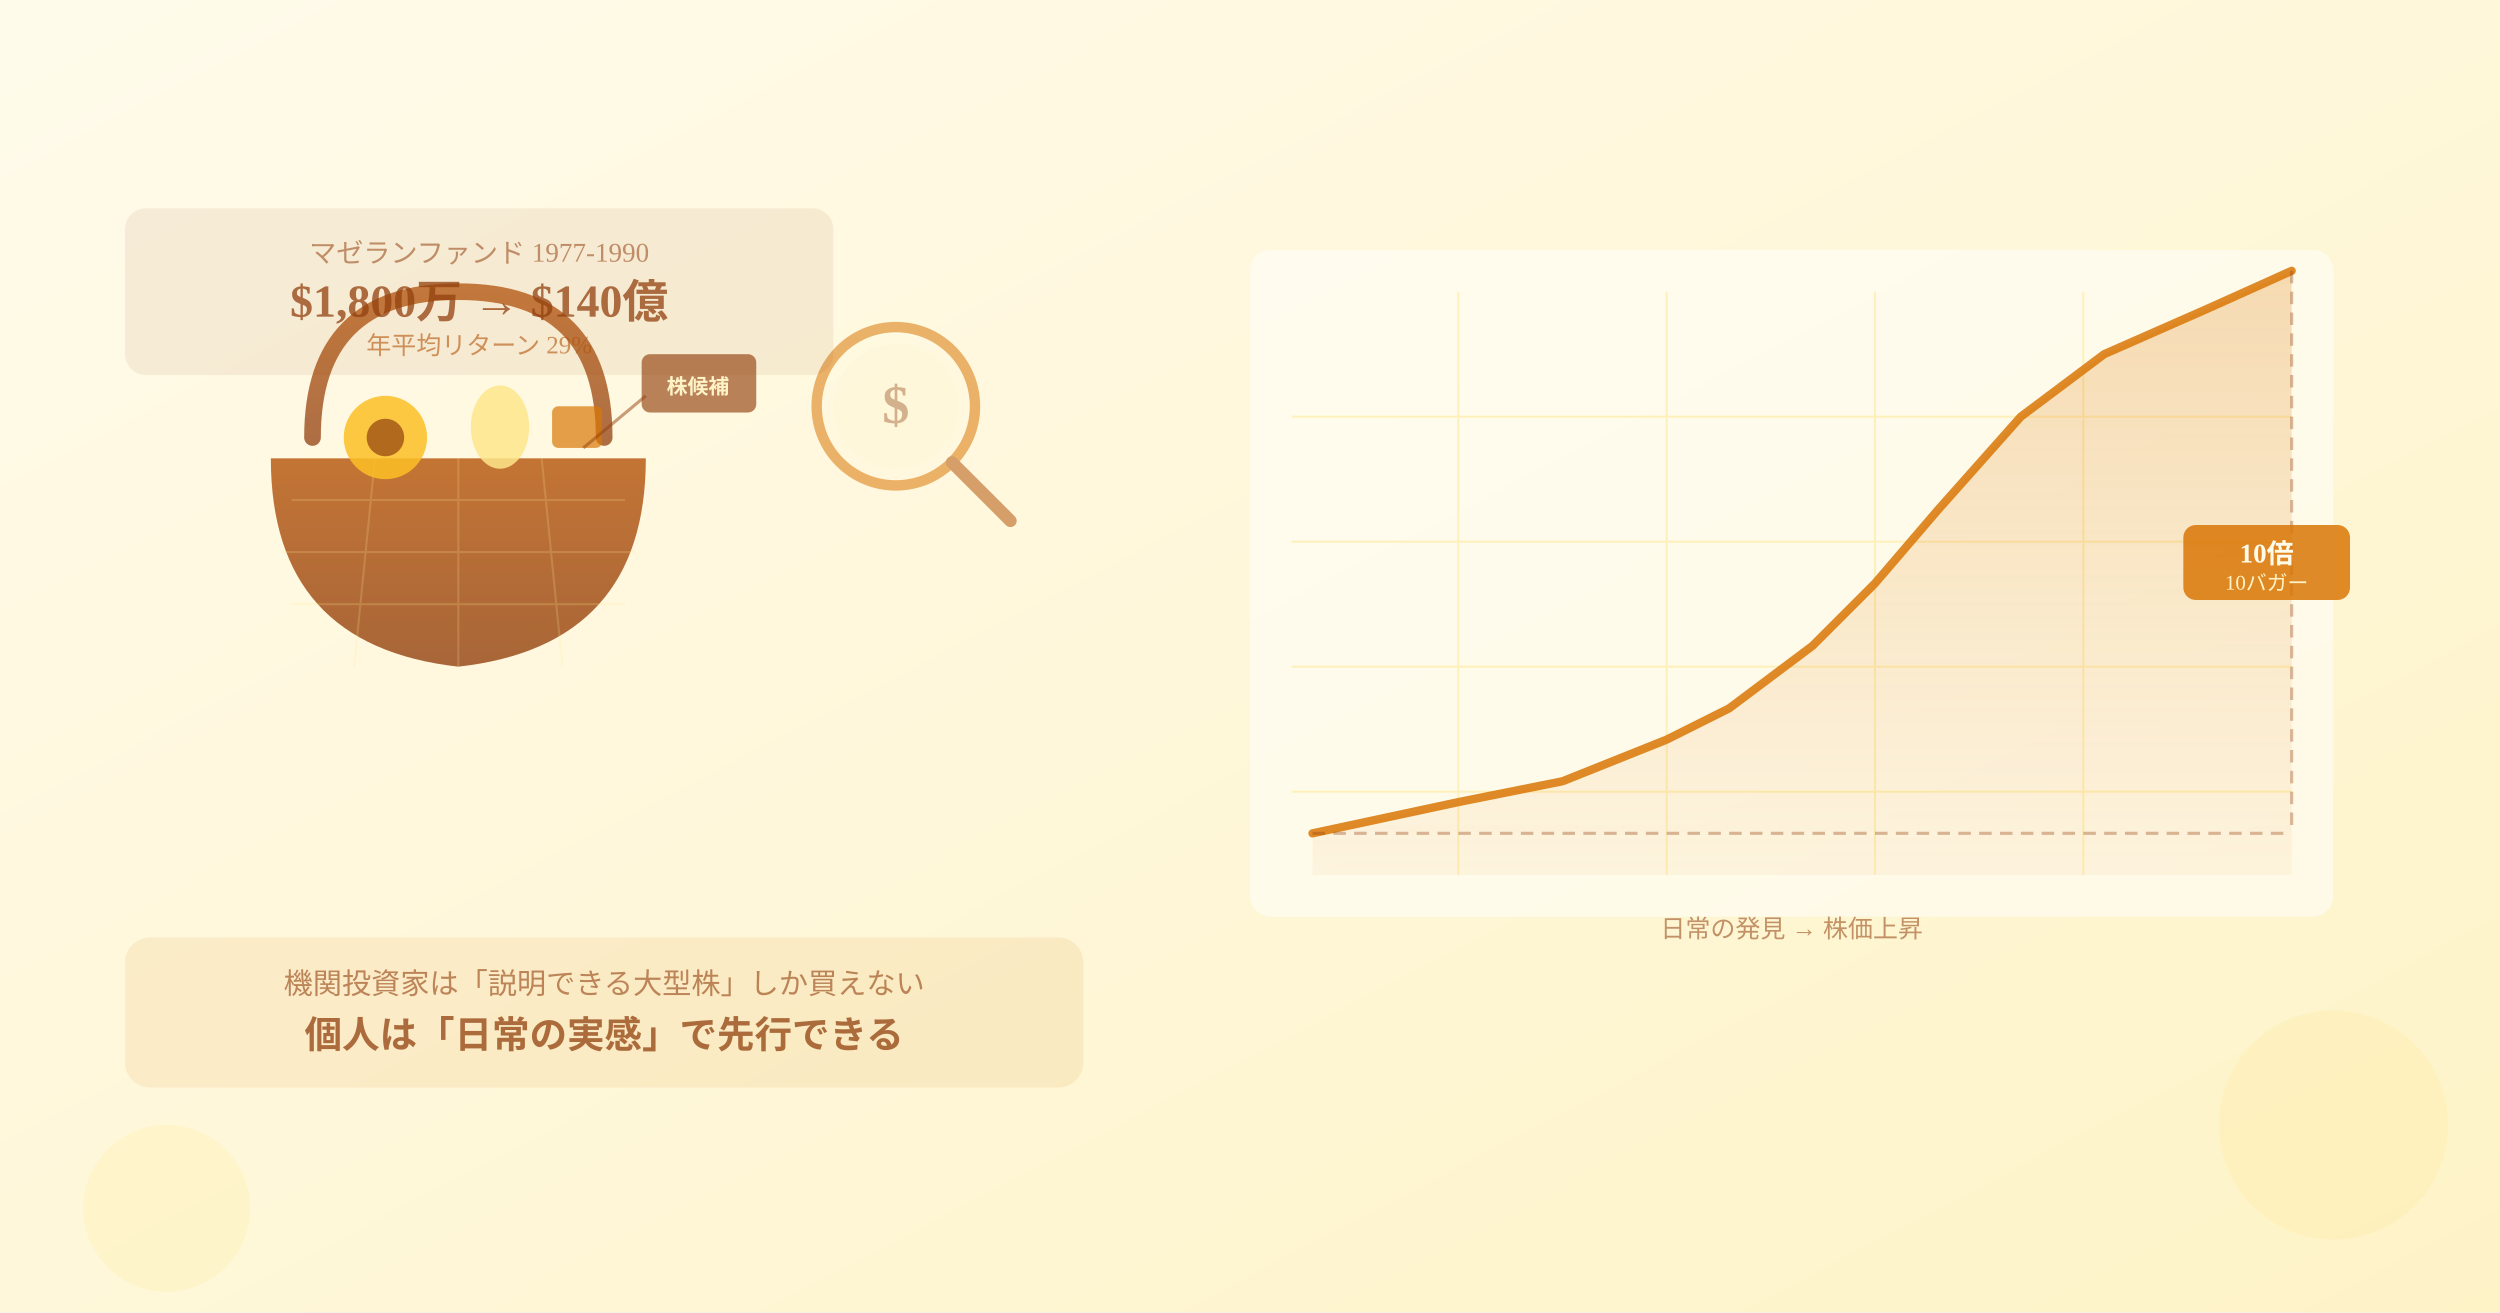
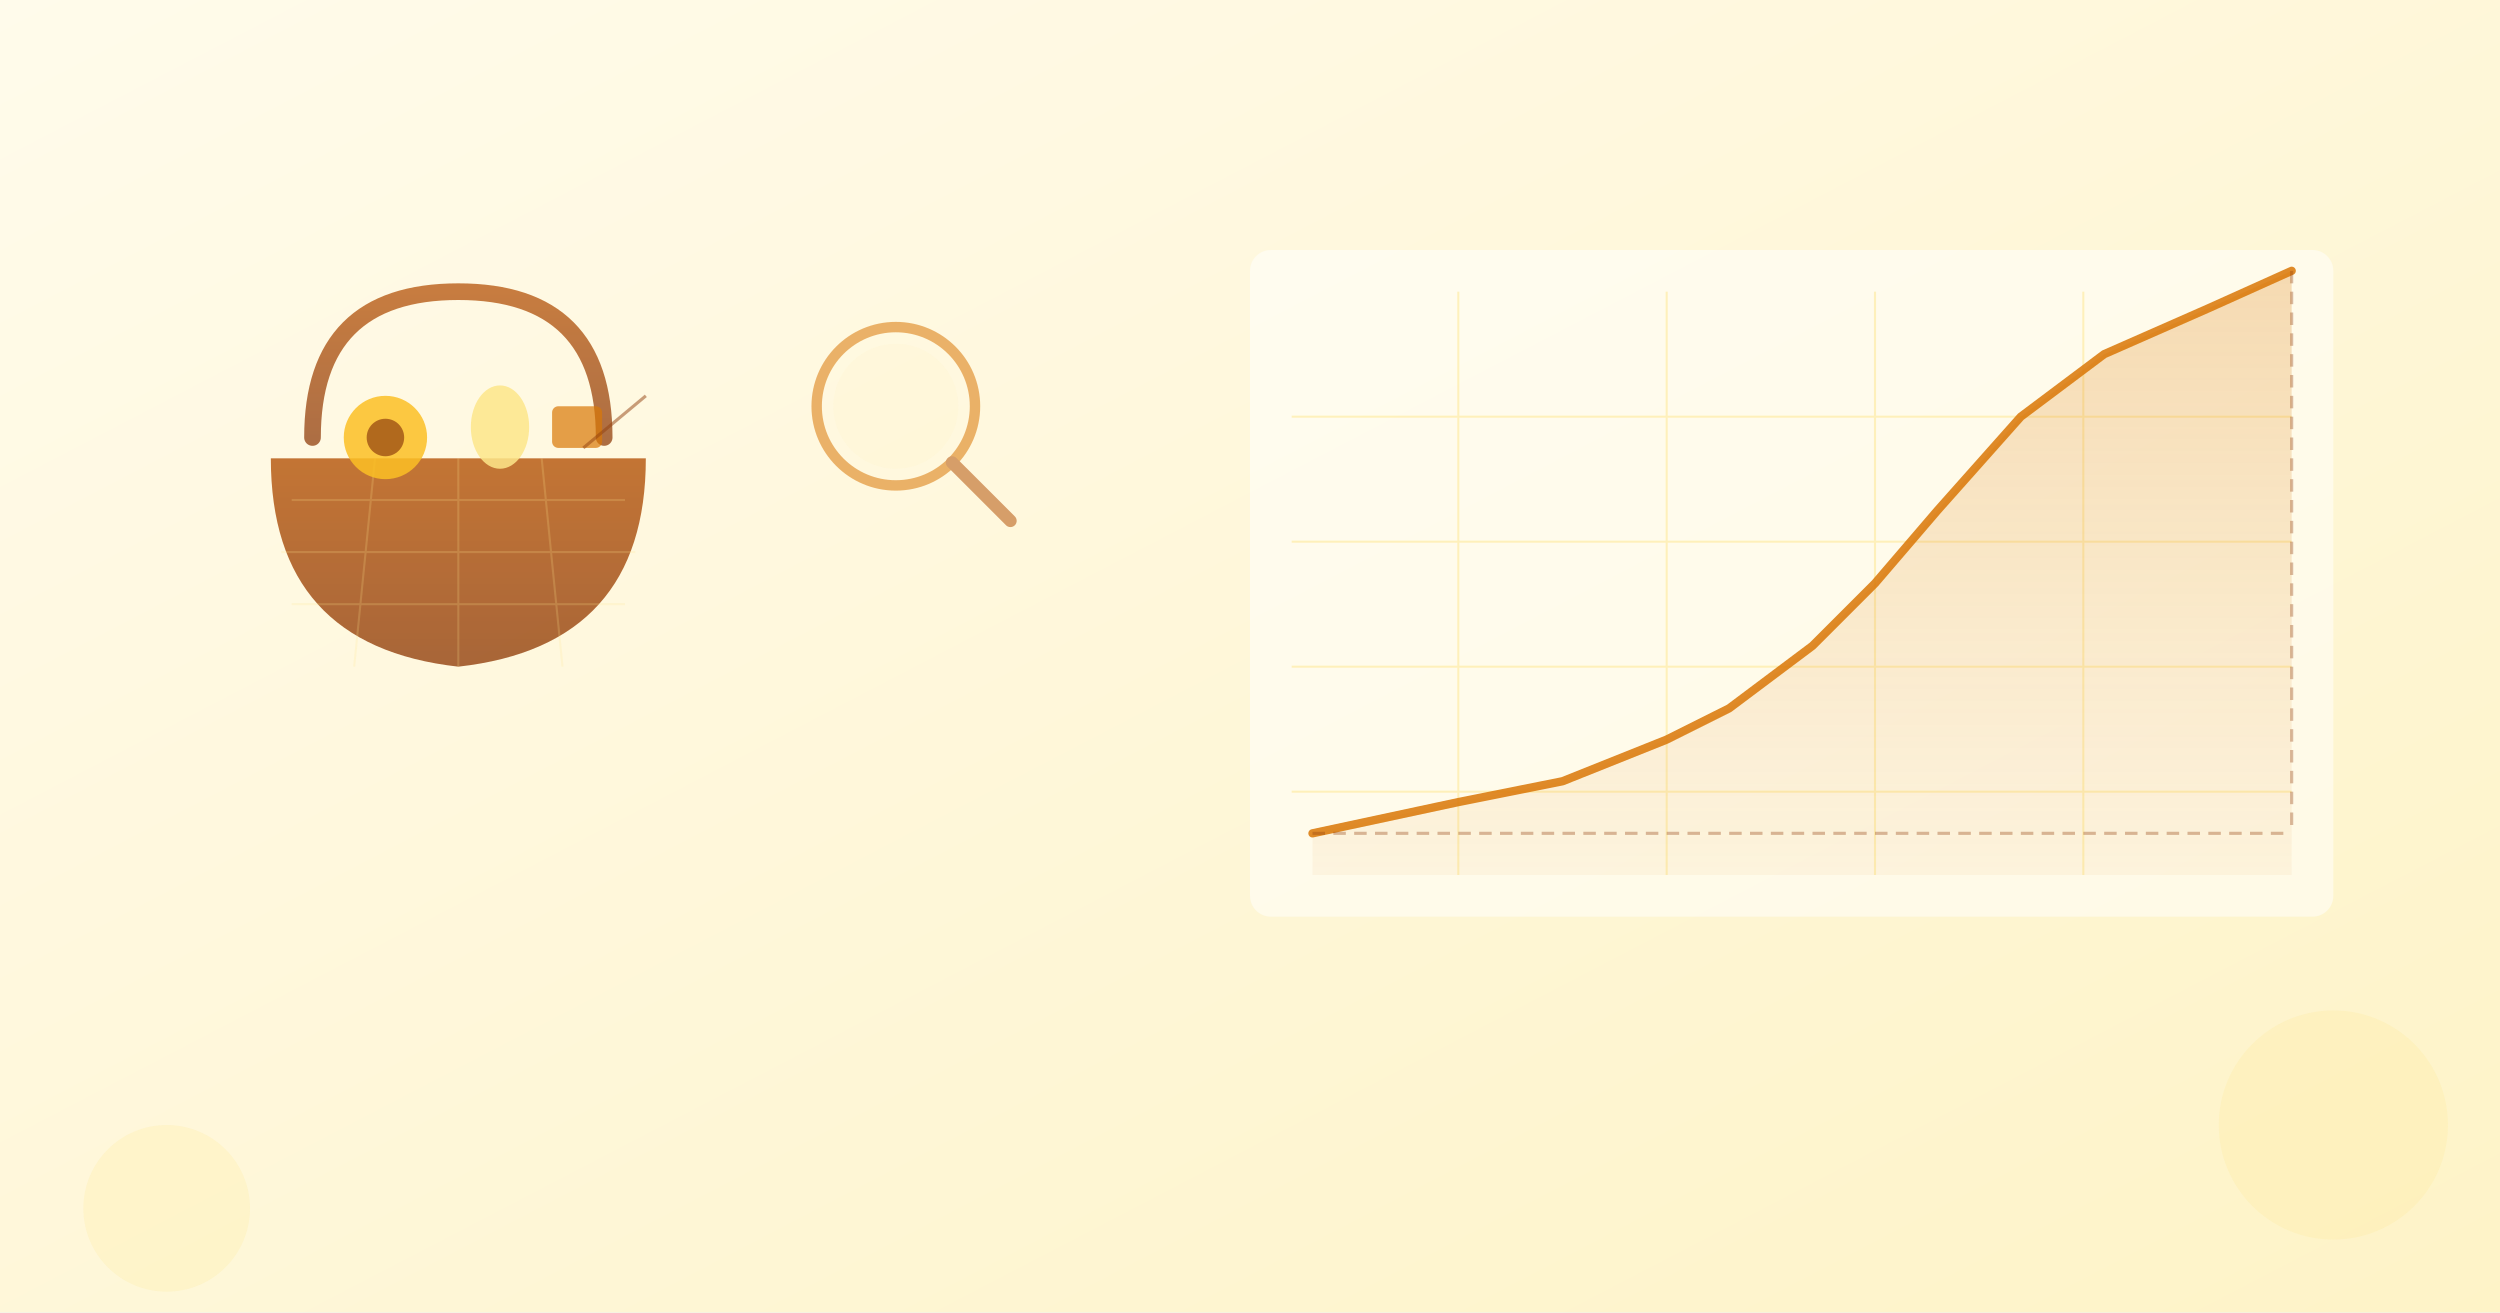
<svg xmlns="http://www.w3.org/2000/svg" width="1200" height="630" viewBox="0 0 1200 630">
  <defs>
    <linearGradient id="bgGrad" x1="0" y1="0" x2="1" y2="1">
      <stop offset="0%" stop-color="#fffbeb" />
      <stop offset="100%" stop-color="#fef3c7" />
    </linearGradient>
    <linearGradient id="chartGrad" x1="0" y1="1" x2="0" y2="0">
      <stop offset="0%" stop-color="#d97706" stop-opacity="0.05" />
      <stop offset="100%" stop-color="#d97706" stop-opacity="0.25" />
    </linearGradient>
    <linearGradient id="basketGrad" x1="0" y1="0" x2="0" y2="1">
      <stop offset="0%" stop-color="#b45309" />
      <stop offset="100%" stop-color="#92400e" />
    </linearGradient>
  </defs>
  <rect width="1200" height="630" fill="url(#bgGrad)" />
  <rect x="600" y="120" width="520" height="320" rx="10" fill="white" opacity="0.5" />
  <g stroke="#fde68a" stroke-width="1" opacity="0.5">
    <line x1="620" y1="200" x2="1100" y2="200" />
    <line x1="620" y1="260" x2="1100" y2="260" />
    <line x1="620" y1="320" x2="1100" y2="320" />
    <line x1="620" y1="380" x2="1100" y2="380" />
    <line x1="700" y1="140" x2="700" y2="420" />
    <line x1="800" y1="140" x2="800" y2="420" />
    <line x1="900" y1="140" x2="900" y2="420" />
    <line x1="1000" y1="140" x2="1000" y2="420" />
  </g>
  <polyline points="630,400 700,385 750,375 800,355 830,340 870,310 900,280 930,245 970,200 1010,170 1060,148 1100,130" fill="none" stroke="#d97706" stroke-width="4" stroke-linecap="round" stroke-linejoin="round" opacity="0.85" />
  <polygon points="630,400 700,385 750,375 800,355 830,340 870,310 900,280 930,245 970,200 1010,170 1060,148 1100,130 1100,420 630,420" fill="url(#chartGrad)" />
  <line x1="630" y1="400" x2="1100" y2="400" stroke="#92400e" stroke-width="1.5" stroke-dasharray="6,4" opacity="0.35" />
  <line x1="1100" y1="130" x2="1100" y2="400" stroke="#92400e" stroke-width="1.5" stroke-dasharray="6,4" opacity="0.35" />
-   <rect x="1048" y="252" width="80" height="36" rx="6" fill="#d97706" opacity="0.85" />
-   <text x="1088" y="270" text-anchor="middle" font-size="13" fill="#fffbeb" font-weight="bold">10倍</text>
-   <text x="1088" y="283" text-anchor="middle" font-size="10" fill="#fef3c7">10バガー</text>
-   <text x="860" y="450" text-anchor="middle" font-size="12" fill="#92400e" opacity="0.55">日常の発見 → 株価上昇</text>
  <g transform="translate(220, 220)">
    <path d="M -90 0 Q -90 90 0 100 Q 90 90 90 0 Z" fill="url(#basketGrad)" opacity="0.8" />
    <g stroke="#fde68a" stroke-width="1" opacity="0.2">
      <line x1="-80" y1="20" x2="80" y2="20" />
      <line x1="-85" y1="45" x2="85" y2="45" />
      <line x1="-80" y1="70" x2="80" y2="70" />
      <line x1="-40" y1="0" x2="-50" y2="100" />
      <line x1="0" y1="0" x2="0" y2="100" />
      <line x1="40" y1="0" x2="50" y2="100" />
    </g>
    <path d="M -70 -10 Q -70 -80 0 -80 Q 70 -80 70 -10" fill="none" stroke="url(#basketGrad)" stroke-width="8" stroke-linecap="round" opacity="0.75" />
    <circle cx="-35" cy="-10" r="20" fill="#fbbf24" opacity="0.85" />
    <circle cx="-35" cy="-10" r="9" fill="#92400e" opacity="0.7" />
    <ellipse cx="20" cy="-15" rx="14" ry="20" fill="#fde68a" opacity="0.85" />
    <rect cx="55" cy="-15" x="45" y="-25" width="24" height="20" rx="3" fill="#d97706" opacity="0.7" />
    <line x1="60" y1="-5" x2="90" y2="-30" stroke="#92400e" stroke-width="1.5" opacity="0.5" />
-     <rect x="88" y="-50" width="55" height="28" rx="4" fill="#92400e" opacity="0.65" />
-     <text x="115" y="-31" text-anchor="middle" font-size="10" fill="#fef3c7" font-weight="bold">株候補</text>
  </g>
  <g transform="translate(430, 195)" opacity="0.55">
    <circle cx="0" cy="0" r="38" fill="none" stroke="#d97706" stroke-width="5" />
    <circle cx="0" cy="0" r="30" fill="#fef3c7" opacity="0.4" />
    <line x1="27" y1="27" x2="55" y2="55" stroke="#b45309" stroke-width="6" stroke-linecap="round" />
-     <text x="0" y="8" text-anchor="middle" font-size="26" fill="#92400e" font-weight="bold" opacity="0.7">$</text>
  </g>
-   <rect x="60" y="450" width="460" height="72" rx="12" fill="#d97706" opacity="0.1" />
-   <text x="290" y="477" text-anchor="middle" font-size="14" fill="#92400e" opacity="0.6">機関投資家は「説明できる大型株」しか買えない</text>
-   <text x="290" y="503" text-anchor="middle" font-size="18" fill="#92400e" font-weight="bold" opacity="0.75">個人は「日常の実感」で先行できる</text>
-   <rect x="60" y="100" width="340" height="80" rx="10" fill="#92400e" opacity="0.08" />
-   <text x="230" y="126" text-anchor="middle" font-size="13" fill="#92400e" opacity="0.55">マゼランファンド 1977-1990</text>
-   <text x="230" y="152" text-anchor="middle" font-size="22" fill="#92400e" font-weight="bold" opacity="0.75">$1,800万 → $140億</text>
-   <text x="230" y="170" text-anchor="middle" font-size="12" fill="#b45309" opacity="0.6">年平均リターン 29%</text>
  <g fill="#fde68a" opacity="0.2">
    <circle cx="1120" cy="540" r="55" />
    <circle cx="80" cy="580" r="40" />
  </g>
</svg>
